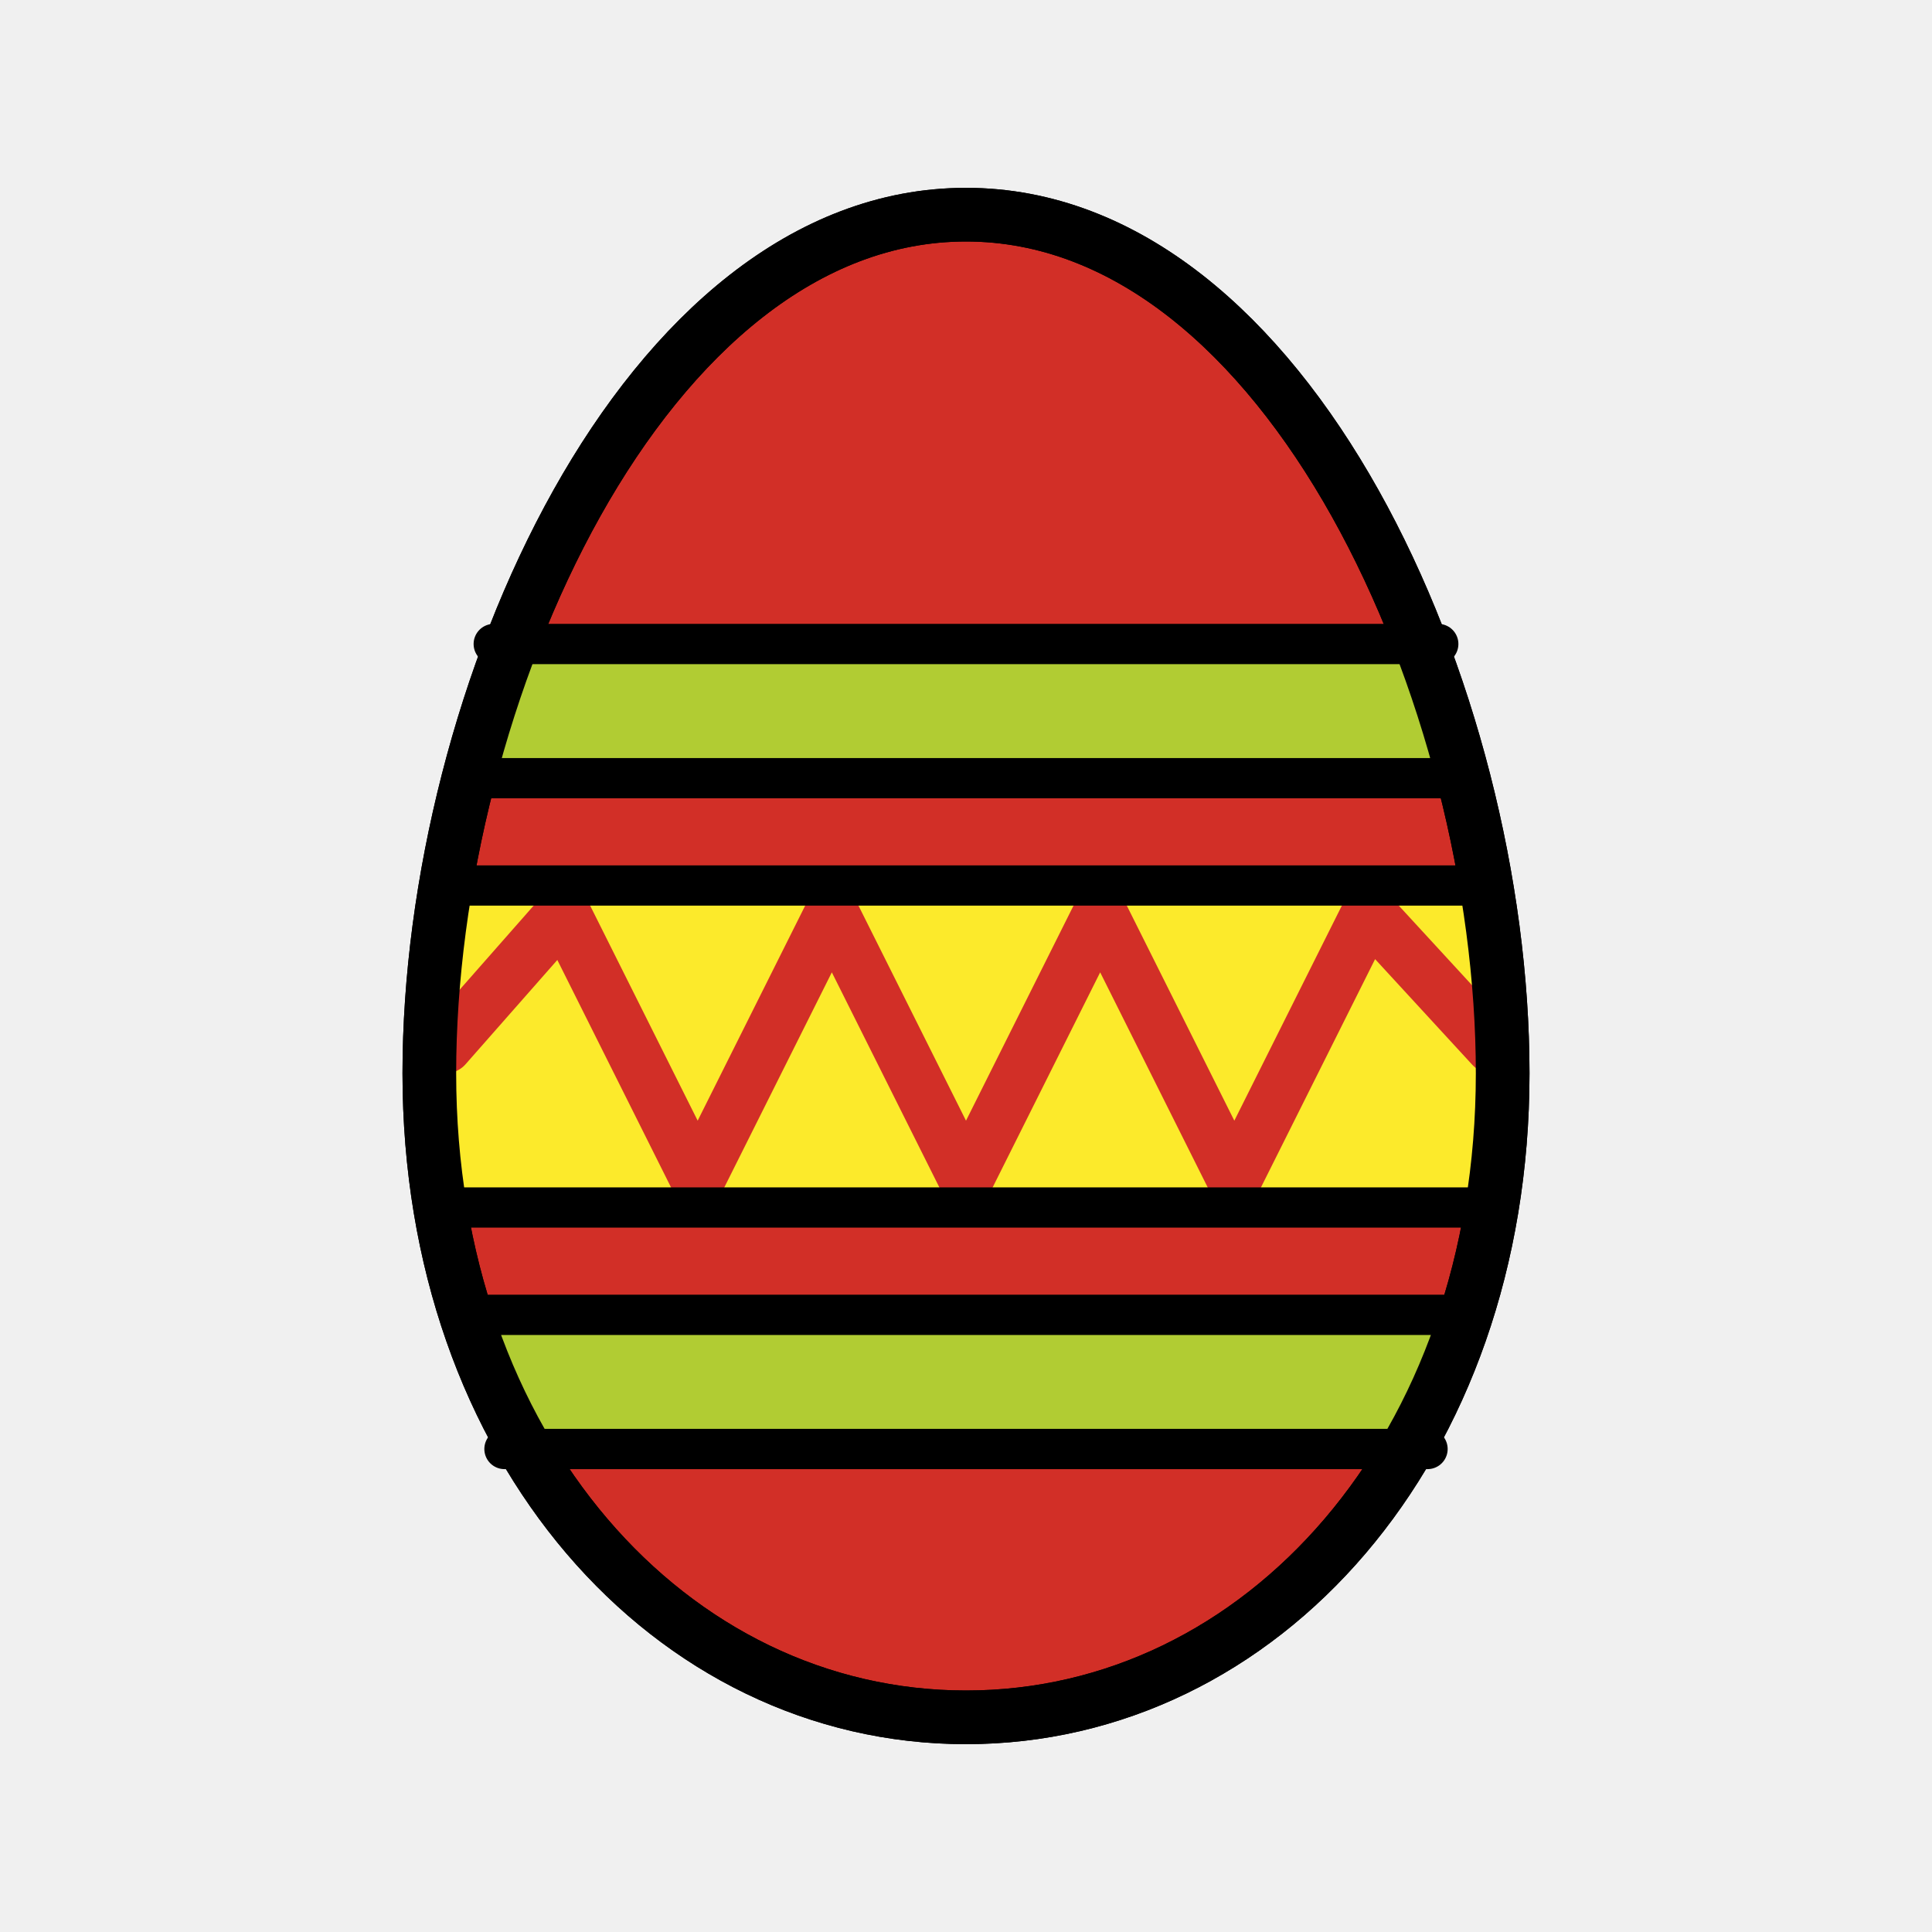
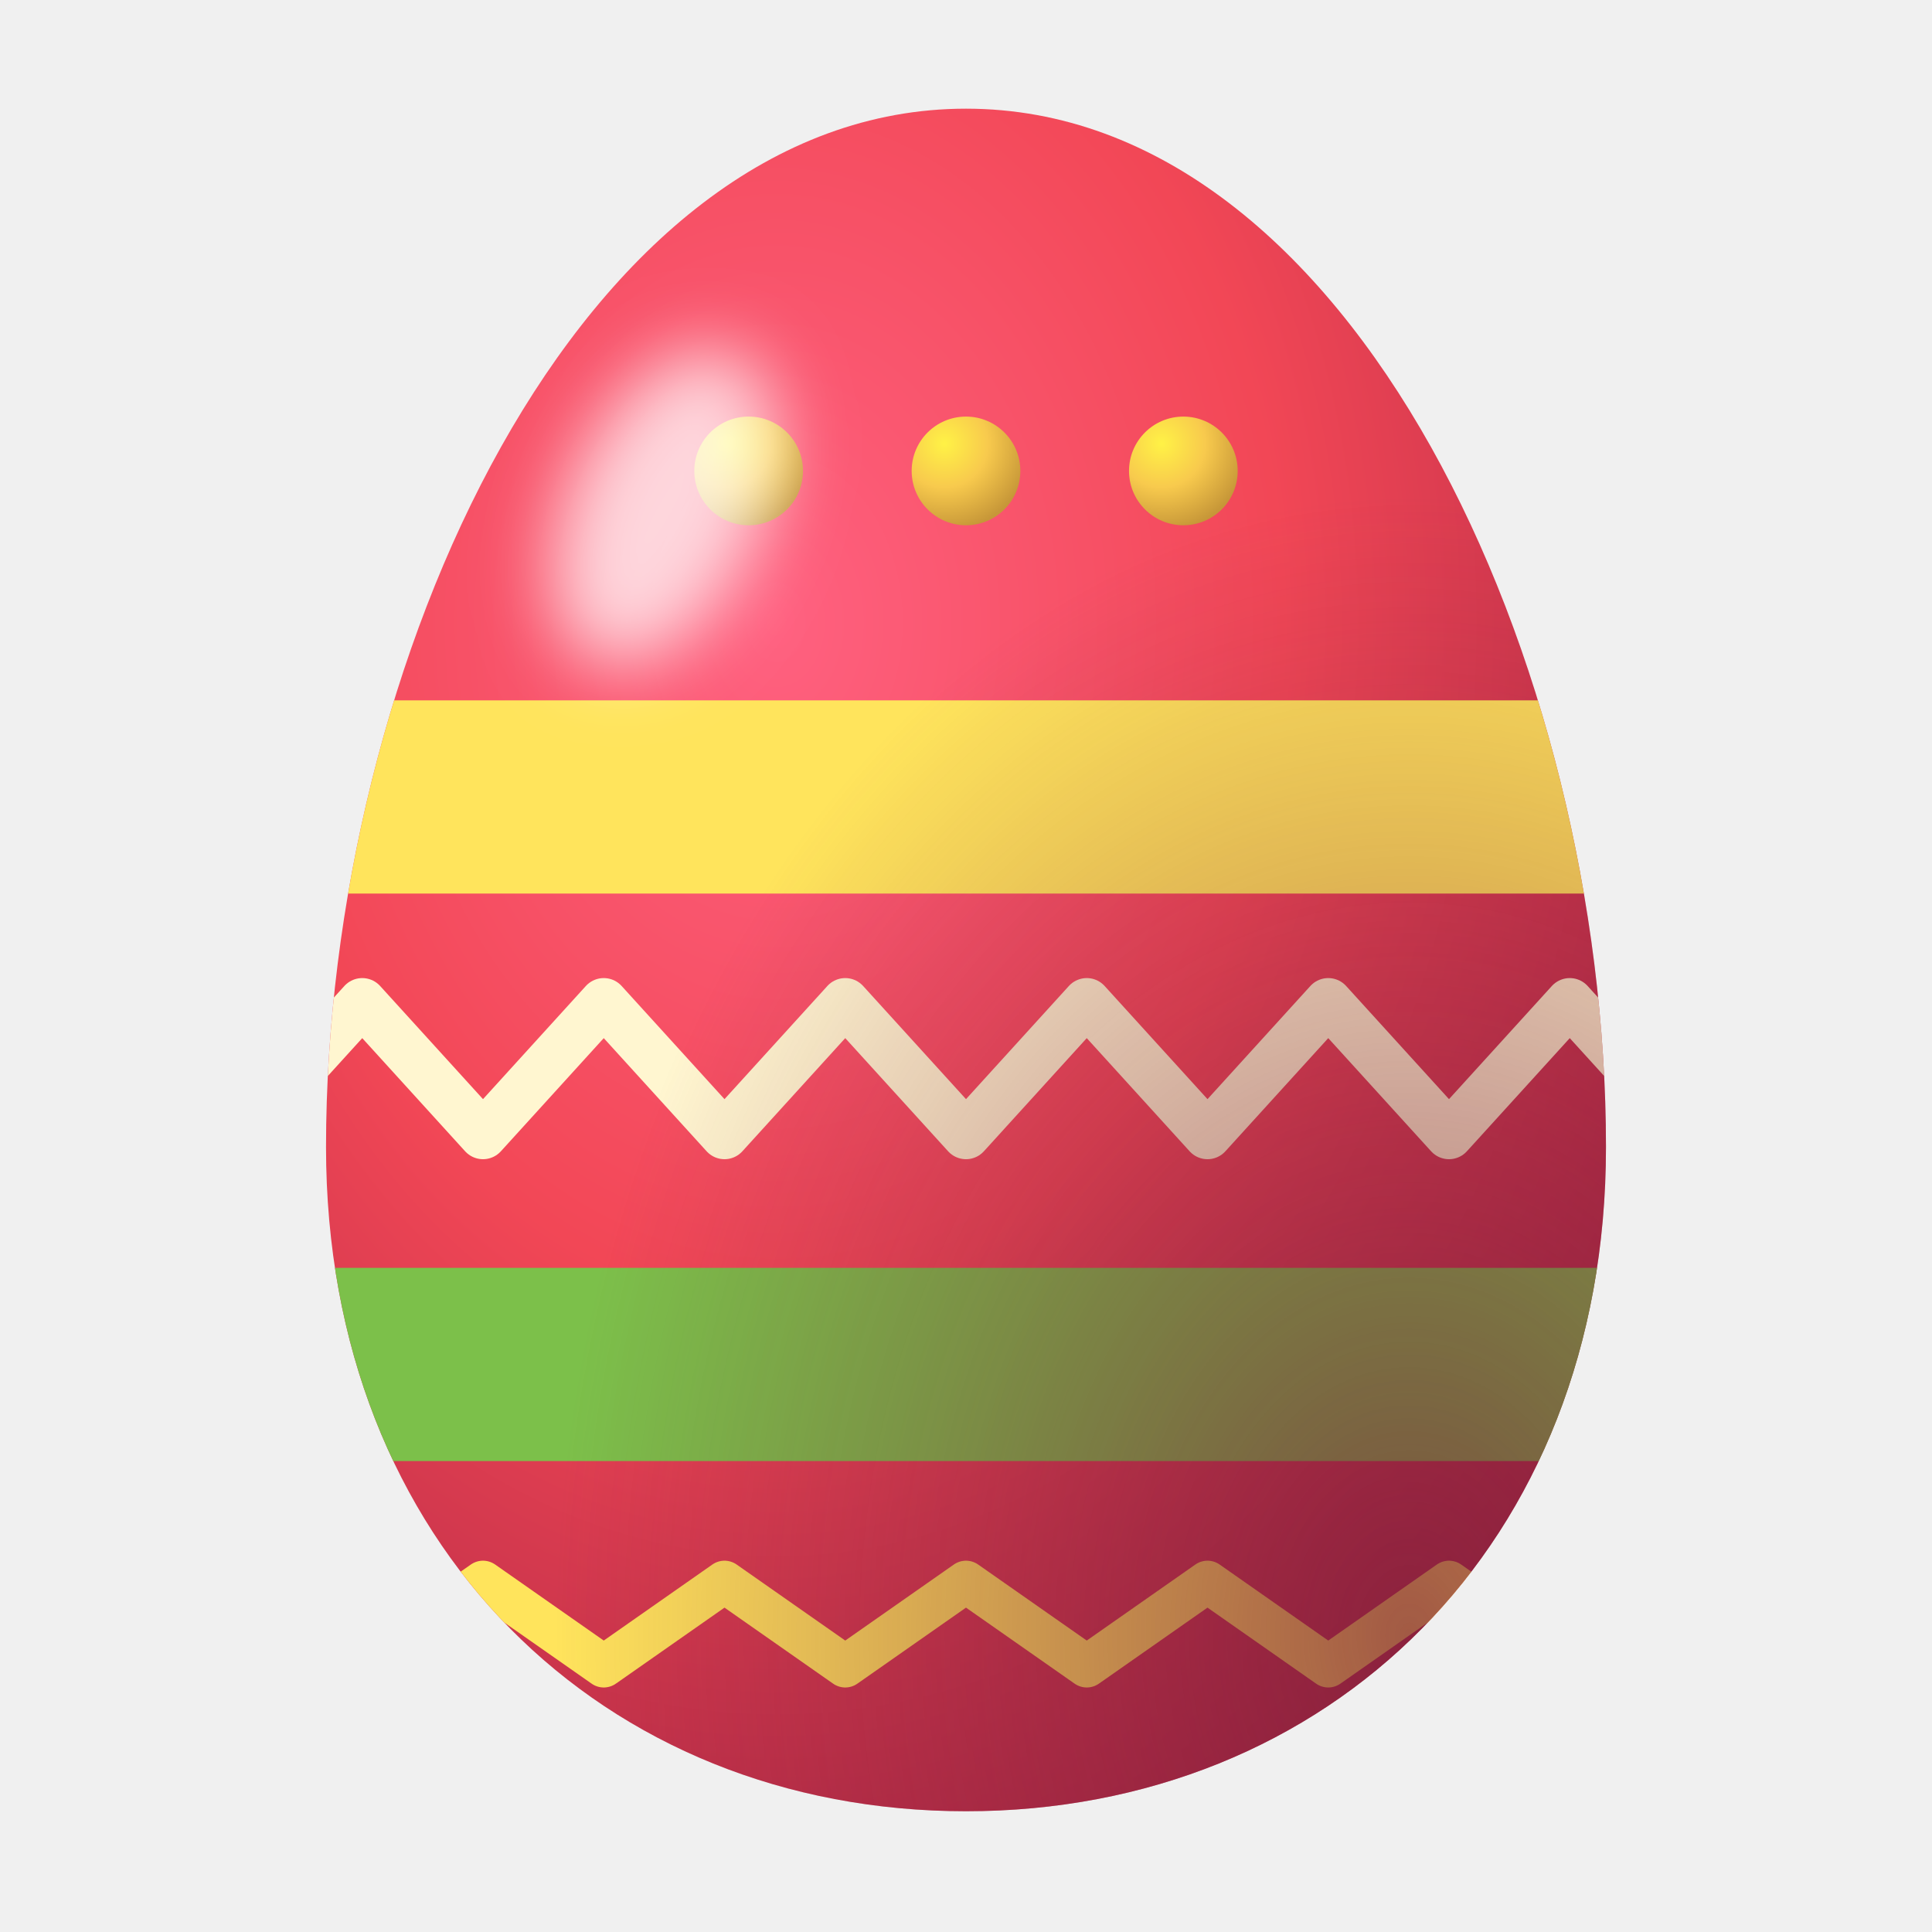
- <svg xmlns="http://www.w3.org/2000/svg" viewBox="0 0 72 72">
-   <g stroke="#000" stroke-width="2" stroke-linecap="round" stroke-linejoin="round">
-     <path d="M36,8 C48,8 56,26 56,40 C56,54 47,64 36,64 C25,64 16,54 16,40 C16,26 24,8 36,8 Z" fill="#D22F27" />
-     <path d="M18.5,24 L53.5,24 L54.5,29 L17.5,29 Z" fill="#B1CC33" stroke="none" />
-     <path d="M16.6,33 L55.6,33 L55.8,45 L16.2,45 Z" fill="#FCEA2B" stroke="none" />
-     <path d="M17.2,49 L54.8,49 L53.2,54 L18.8,54 Z" fill="#B1CC33" stroke="none" />
-     <polyline points="16.6,39 21,34 26,44 31,34 36,44 41,34 46,44 51,34 55.6,39" fill="none" stroke="#D22F27" stroke-width="2" />
-     <line x1="18.4" y1="24" x2="53.6" y2="24" stroke-width="1.5" />
-     <line x1="17.4" y1="29" x2="54.6" y2="29" stroke-width="1.5" />
-     <line x1="16.6" y1="33" x2="55.4" y2="33" stroke-width="1.5" />
-     <line x1="16.2" y1="45" x2="55.8" y2="45" stroke-width="1.5" />
-     <line x1="17.2" y1="49" x2="54.8" y2="49" stroke-width="1.5" />
-     <line x1="18.8" y1="54" x2="53.2" y2="54" stroke-width="1.5" />
-     <path d="M36,8 C48,8 56,26 56,40 C56,54 47,64 36,64 C25,64 16,54 16,40 C16,26 24,8 36,8 Z" fill="none" />
+ <svg xmlns="http://www.w3.org/2000/svg" width="32" height="32" viewBox="0 0 32 32" fill="none">
+   <path d="M16 1.8C22.4 1.8 26.6 11 26.6 19C26.6 25.6 22 30 16 30C10 30 5.4 25.6 5.4 19C5.4 11 9.6 1.8 16 1.8Z" fill="url(#yumurta_fill1)" />
+   <g clip-path="url(#yumurta_clip2)">
+     <rect x="0" y="11.6" width="32" height="3.2" fill="#FFE45C" />
+     <rect x="0" y="21" width="32" height="3.2" fill="#7CC04A" />
+     <path d="M4 18.8L6 16.6L8 18.8L10 16.6L12 18.8L14 16.6L16 18.8L18 16.6L20 18.8L22 16.6L24 18.8L26 16.6L28 18.8" stroke="#FFF6D0" stroke-width="0.8" stroke-linecap="round" stroke-linejoin="round" />
+     <path d="M4 26.2L6 27.6L8 26.2L10 27.6L12 26.2L14 27.6L16 26.2L18 27.6L20 26.2L22 27.6L24 26.2L26 27.6L28 26.2" stroke="#FFE45C" stroke-width="0.7" stroke-linecap="round" stroke-linejoin="round" />
+     <circle cx="12.4" cy="7.8" r="0.9" fill="url(#yumurta_fill3)" />
+     <circle cx="16" cy="7.8" r="0.9" fill="url(#yumurta_fill4)" />
+     <circle cx="19.6" cy="7.8" r="0.9" fill="url(#yumurta_fill5)" />
  </g>
+   <path d="M16 1.8C22.4 1.8 26.6 11 26.6 19C26.6 25.6 22 30 16 30C10 30 5.4 25.6 5.4 19C5.4 11 9.6 1.8 16 1.8Z" fill="url(#yumurta_fill6)" />
+   <g filter="url(#yumurta_blur06)">
+     <ellipse cx="11" cy="8.4" rx="1.6" ry="2.8" fill="#FFFFFF" fill-opacity="0.75" transform="rotate(25 11 8.4)" />
+   </g>
+   <defs>
+     <radialGradient id="yumurta_fill1" cx="0.35" cy="0.3" r="0.8">
+       <stop stop-color="#FF6180" />
+       <stop offset="0.5" stop-color="#F24756" />
+       <stop offset="1" stop-color="#B22945" />
+     </radialGradient>
+     <clipPath id="yumurta_clip2">
+       <path d="M16 1.8C22.4 1.8 26.6 11 26.6 19C26.6 25.6 22 30 16 30C10 30 5.4 25.6 5.4 19C5.4 11 9.6 1.8 16 1.8Z" />
+     </clipPath>
+     <radialGradient id="yumurta_fill3" cx="0.3" cy="0.25" r="0.8">
+       <stop stop-color="#FFF246" />
+       <stop offset="0.5" stop-color="#F8CA4D" />
+       <stop offset="1" stop-color="#C79738" />
+     </radialGradient>
+     <radialGradient id="yumurta_fill4" cx="0.3" cy="0.25" r="0.8">
+       <stop stop-color="#FFF246" />
+       <stop offset="0.5" stop-color="#F8CA4D" />
+       <stop offset="1" stop-color="#C79738" />
+     </radialGradient>
+     <radialGradient id="yumurta_fill5" cx="0.3" cy="0.25" r="0.8">
+       <stop stop-color="#FFF246" />
+       <stop offset="0.5" stop-color="#F8CA4D" />
+       <stop offset="1" stop-color="#C79738" />
+     </radialGradient>
+     <radialGradient id="yumurta_fill6" cx="0.85" cy="0.9" r="0.75">
+       <stop stop-color="#7A1E3A" stop-opacity="0.7" />
+       <stop offset="0.9" stop-color="#7A1E3A" stop-opacity="0" />
+     </radialGradient>
+     <filter id="yumurta_blur06" x="0" y="0" width="32" height="32" filterUnits="userSpaceOnUse" color-interpolation-filters="sRGB">
+       <feGaussianBlur stdDeviation="0.6" />
+     </filter>
+   </defs>
</svg>
